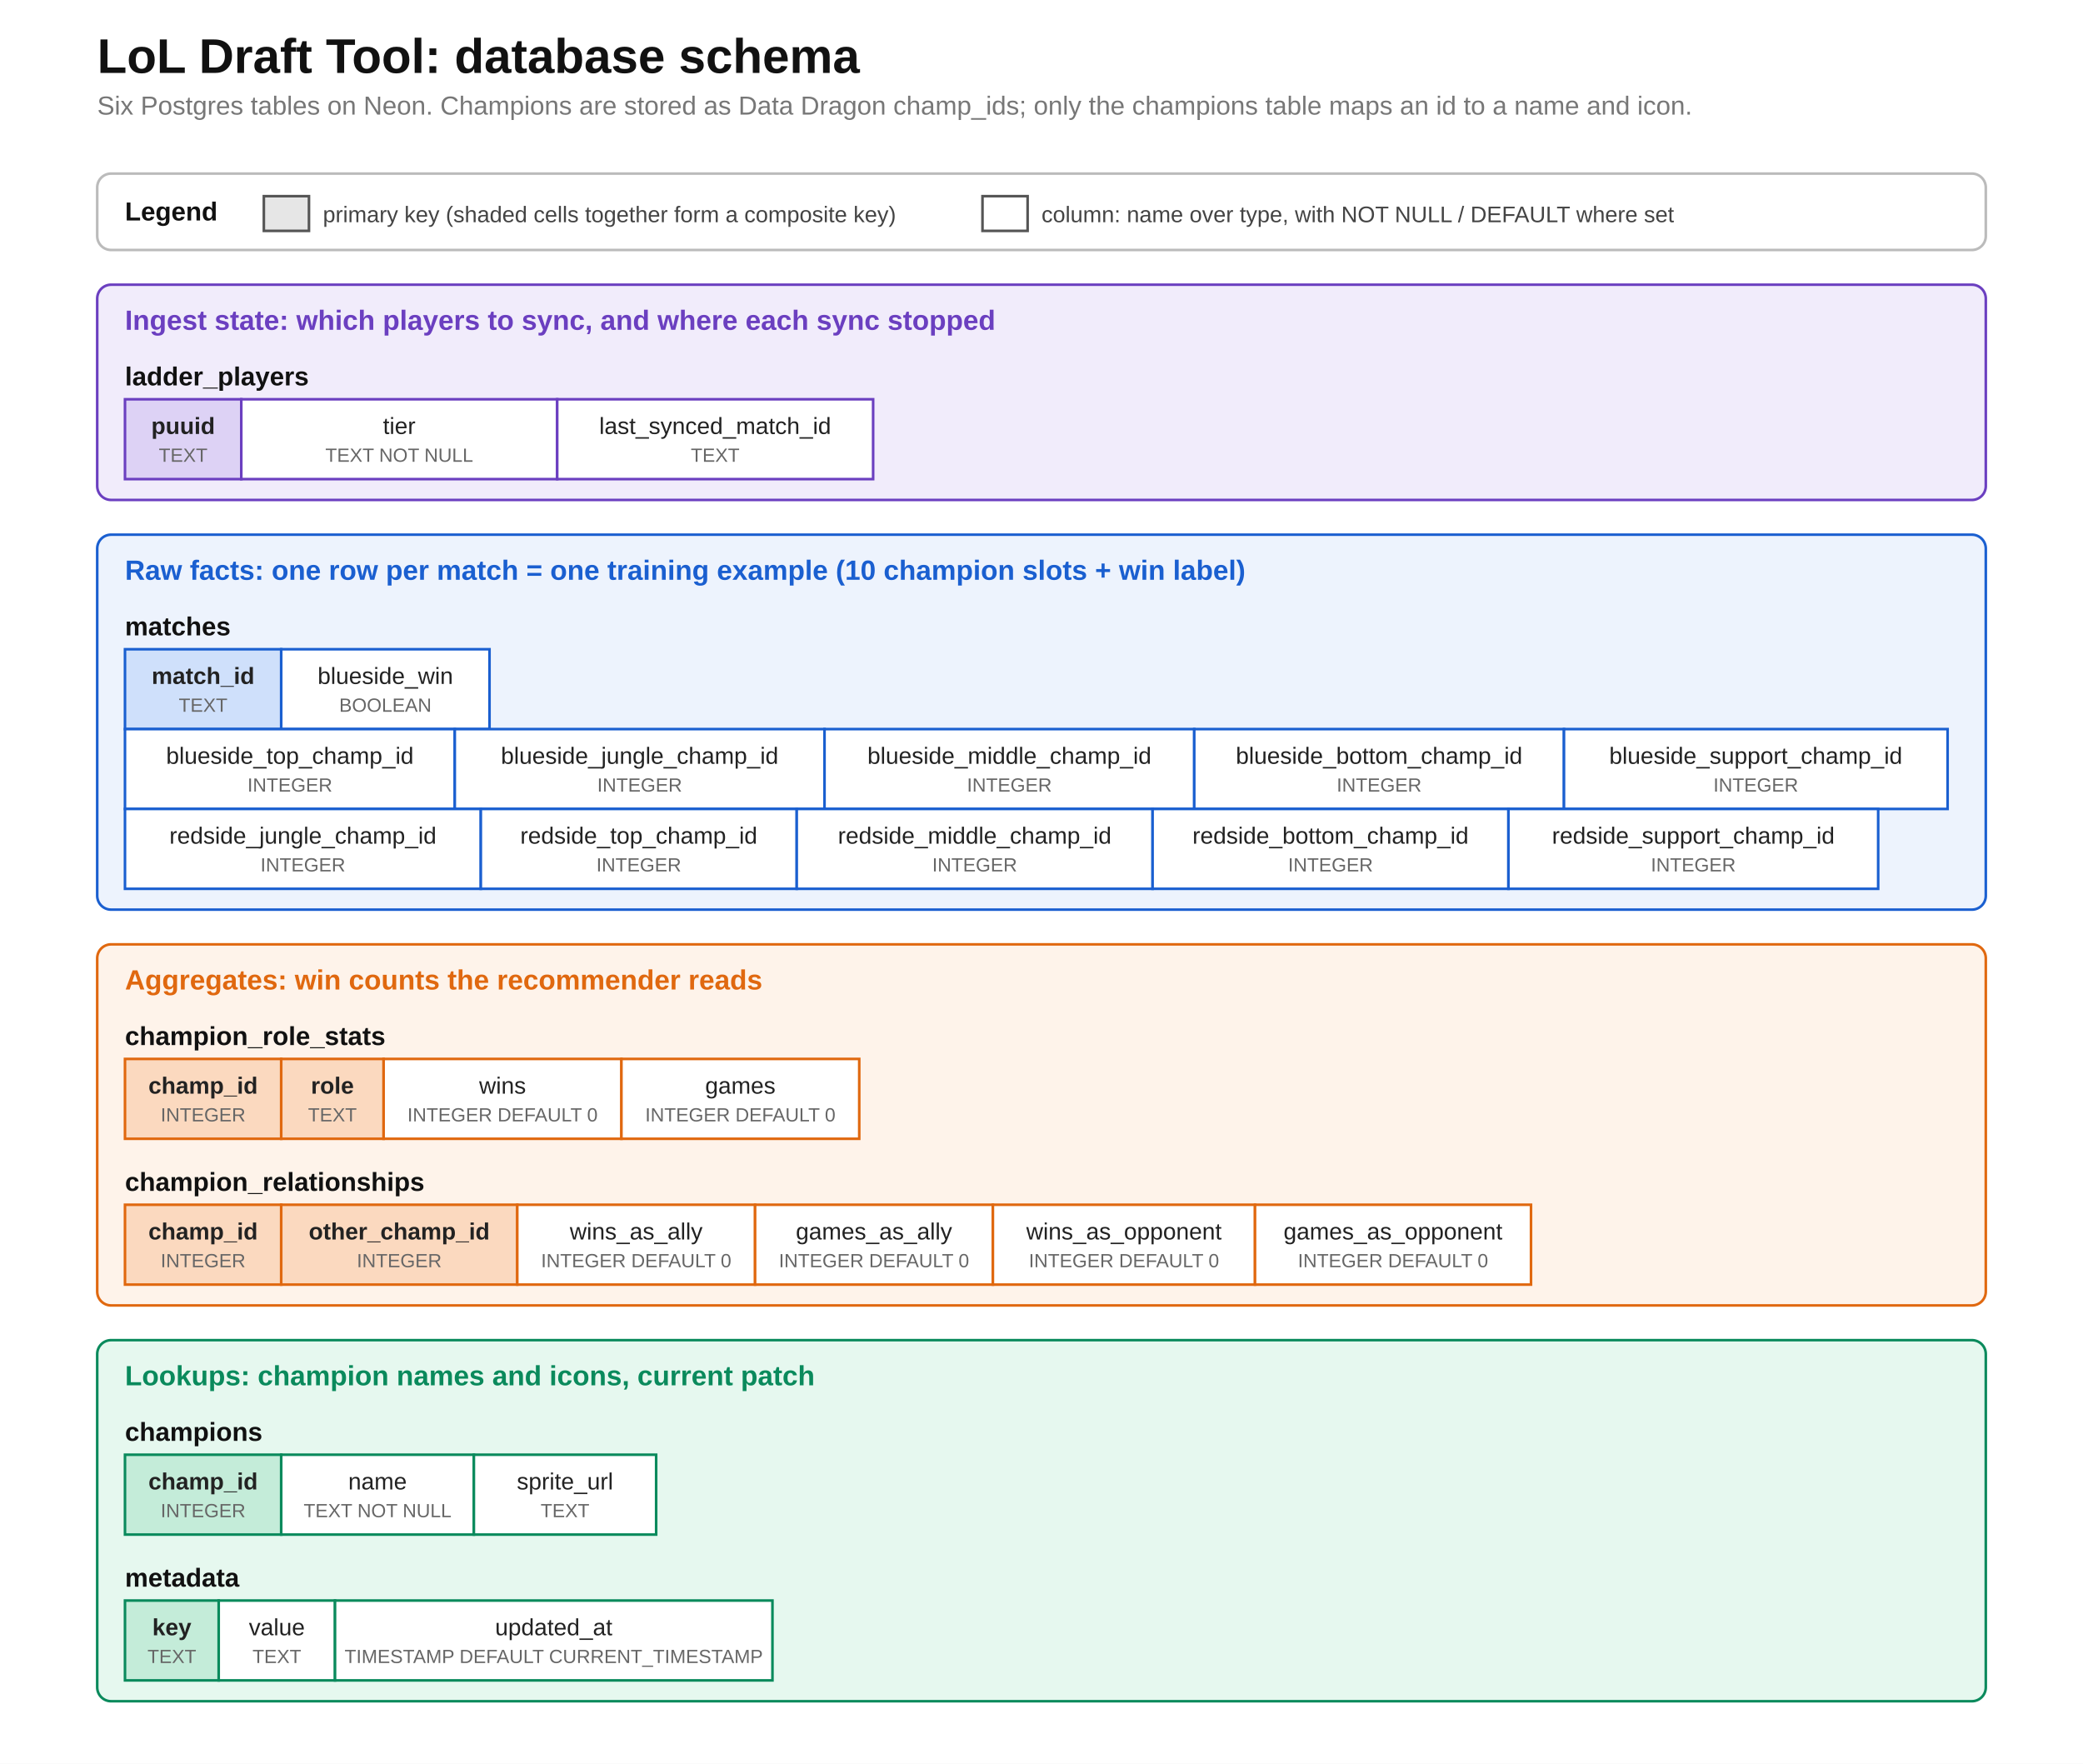
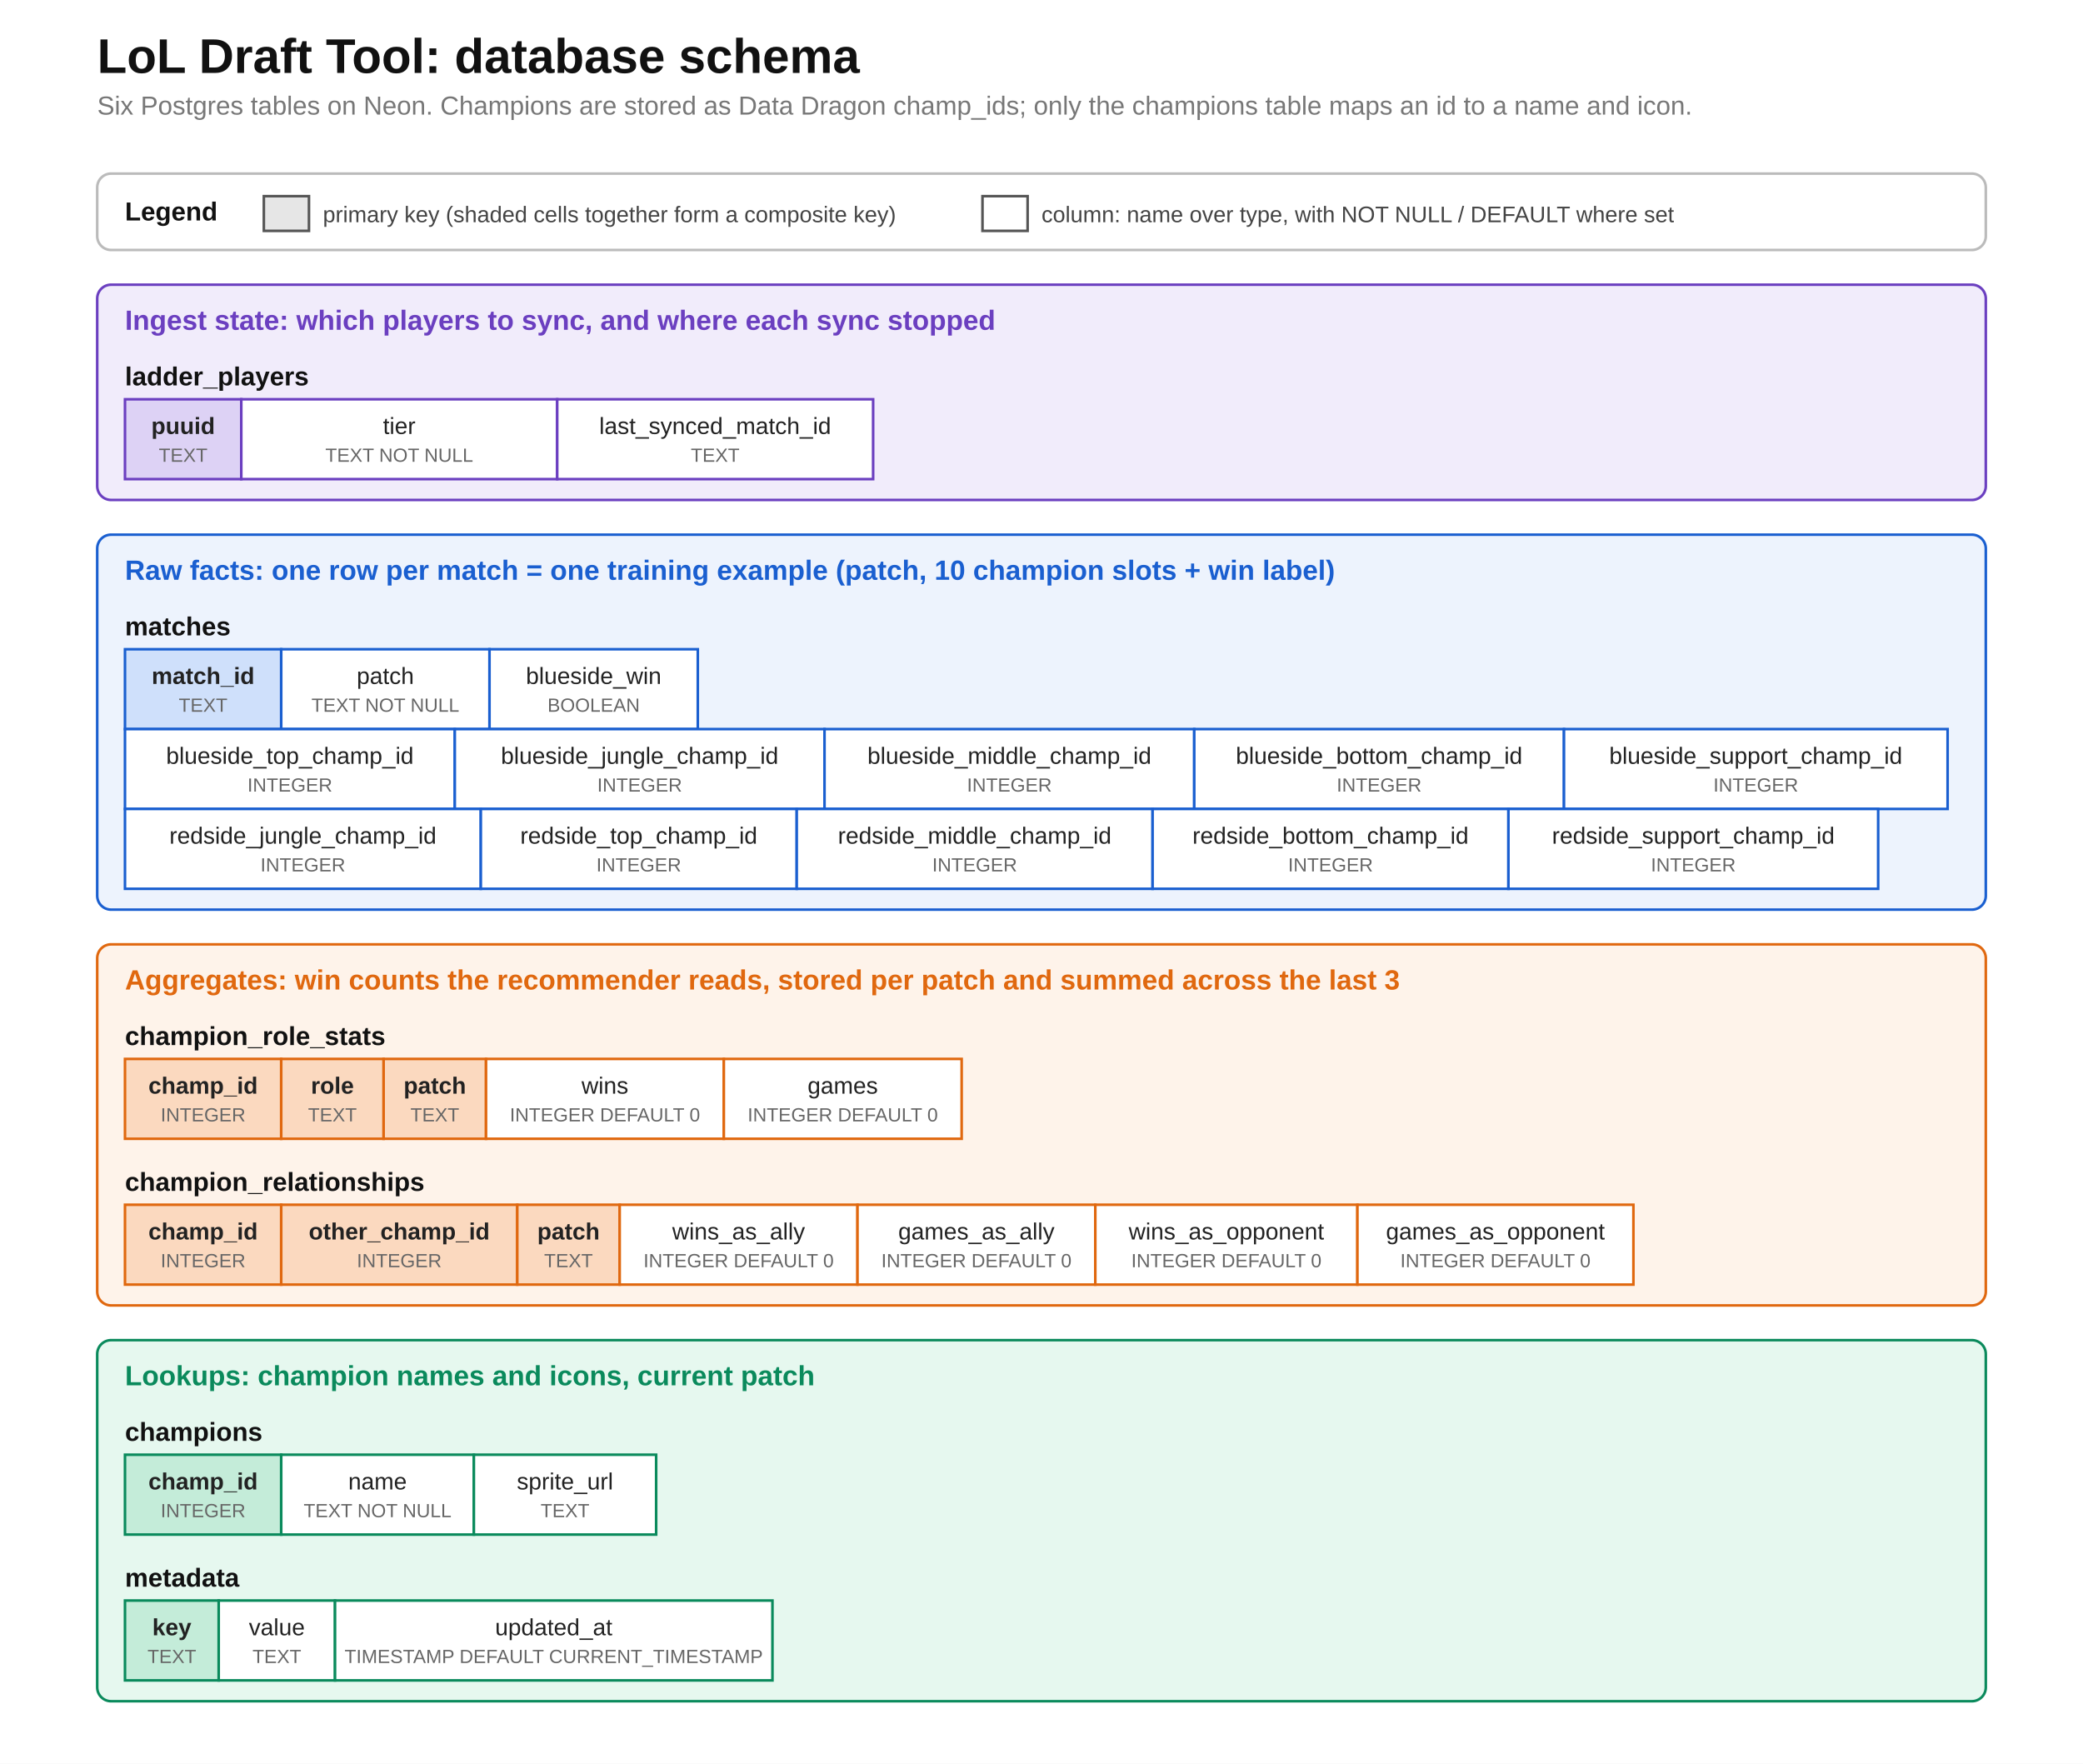
<svg xmlns="http://www.w3.org/2000/svg" viewBox="0 0 1200 1016" width="1200" height="1016" font-family="Arial, Helvetica, 'Liberation Sans', sans-serif" role="img" aria-label="Column headers with types for the six database tables, grouped by role: ingest state, raw facts, aggregates and lookups.">
  <style>.ti{font-size:28px;font-weight:700;fill:#111}.su{font-size:15px;fill:#777}.gl{font-size:16px;font-weight:700}.tn{font-size:15px;font-weight:700;fill:#111}.nl{font-size:13.5px;fill:#222}.pk{font-weight:700}.ty{font-size:11px;fill:#666}.lb{font-size:13px;fill:#444}</style>
  <rect width="1200" height="1016" fill="#fff" />
  <text x="56" y="42" class="ti">LoL Draft Tool: database schema</text>
  <text x="56" y="66" class="su">Six Postgres tables on Neon. Champions are stored as Data Dragon champ_ids; only the champions table maps an id to a name and icon.</text>
  <rect x="56" y="100" width="1088" height="44" rx="8" fill="#fff" stroke="#bbb" stroke-width="1.5" />
  <text x="72" y="127" class="tn">Legend</text>
  <rect x="152" y="113" width="26" height="20" fill="#e6e6e6" stroke="#555" stroke-width="1.5" />
  <text x="186" y="128" class="lb">primary key (shaded cells together form a composite key)</text>
  <rect x="566" y="113" width="26" height="20" fill="#fff" stroke="#555" stroke-width="1.5" />
  <text x="600" y="128" class="lb">column: name over type, with NOT NULL / DEFAULT where set</text>
  <rect x="56" y="164" width="1088" height="124" rx="8" fill="#f1ecfb" stroke="#6b3fc0" stroke-width="1.5" />
  <text x="72" y="190" class="gl" fill="#6b3fc0">Ingest state: which players to sync, and where each sync stopped</text>
  <text x="72" y="222" class="tn">ladder_players</text>
  <rect x="72" y="230" width="67" height="46" fill="#ddd2f5" stroke="#6b3fc0" stroke-width="1.5" />
  <text x="105.5" y="250" class="nl pk" text-anchor="middle">puuid</text>
  <text x="105.5" y="266" class="ty" text-anchor="middle">TEXT</text>
  <rect x="139" y="230" width="182" height="46" fill="#fff" stroke="#6b3fc0" stroke-width="1.5" />
  <text x="230" y="250" class="nl" text-anchor="middle">tier</text>
  <text x="230" y="266" class="ty" text-anchor="middle">TEXT NOT NULL</text>
  <rect x="321" y="230" width="182" height="46" fill="#fff" stroke="#6b3fc0" stroke-width="1.5" />
  <text x="412" y="250" class="nl" text-anchor="middle">last_synced_match_id</text>
  <text x="412" y="266" class="ty" text-anchor="middle">TEXT</text>
  <rect x="56" y="308" width="1088" height="216" rx="8" fill="#edf3fd" stroke="#1a5fd0" stroke-width="1.5" />
-   <text x="72" y="334" class="gl" fill="#1a5fd0">Raw facts: one row per match = one training example (10 champion slots + win label)</text>
+   <text x="72" y="334" class="gl" fill="#1a5fd0">Raw facts: one row per match = one training example (patch, 10 champion slots + win label)</text>
  <text x="72" y="366" class="tn">matches</text>
  <rect x="72" y="374" width="90" height="46" fill="#cfe0fb" stroke="#1a5fd0" stroke-width="1.5" />
  <text x="117" y="394" class="nl pk" text-anchor="middle">match_id</text>
  <text x="117" y="410" class="ty" text-anchor="middle">TEXT</text>
  <rect x="162" y="374" width="120" height="46" fill="#fff" stroke="#1a5fd0" stroke-width="1.5" />
-   <text x="222" y="394" class="nl" text-anchor="middle">blueside_win</text>
-   <text x="222" y="410" class="ty" text-anchor="middle">BOOLEAN</text>
+   <text x="222" y="394" class="nl" text-anchor="middle">patch</text>
+   <text x="222" y="410" class="ty" text-anchor="middle">TEXT NOT NULL</text>
+   <rect x="282" y="374" width="120" height="46" fill="#fff" stroke="#1a5fd0" stroke-width="1.5" />
+   <text x="342" y="394" class="nl" text-anchor="middle">blueside_win</text>
+   <text x="342" y="410" class="ty" text-anchor="middle">BOOLEAN</text>
  <rect x="72" y="420" width="190" height="46" fill="#fff" stroke="#1a5fd0" stroke-width="1.5" />
  <text x="167" y="440" class="nl" text-anchor="middle">blueside_top_champ_id</text>
  <text x="167" y="456" class="ty" text-anchor="middle">INTEGER</text>
  <rect x="262" y="420" width="213" height="46" fill="#fff" stroke="#1a5fd0" stroke-width="1.5" />
  <text x="368.5" y="440" class="nl" text-anchor="middle">blueside_jungle_champ_id</text>
  <text x="368.5" y="456" class="ty" text-anchor="middle">INTEGER</text>
  <rect x="475" y="420" width="213" height="46" fill="#fff" stroke="#1a5fd0" stroke-width="1.5" />
  <text x="581.5" y="440" class="nl" text-anchor="middle">blueside_middle_champ_id</text>
  <text x="581.5" y="456" class="ty" text-anchor="middle">INTEGER</text>
  <rect x="688" y="420" width="213" height="46" fill="#fff" stroke="#1a5fd0" stroke-width="1.5" />
  <text x="794.5" y="440" class="nl" text-anchor="middle">blueside_bottom_champ_id</text>
  <text x="794.5" y="456" class="ty" text-anchor="middle">INTEGER</text>
  <rect x="901" y="420" width="221" height="46" fill="#fff" stroke="#1a5fd0" stroke-width="1.5" />
  <text x="1011.5" y="440" class="nl" text-anchor="middle">blueside_support_champ_id</text>
  <text x="1011.5" y="456" class="ty" text-anchor="middle">INTEGER</text>
  <rect x="72" y="466" width="205" height="46" fill="#fff" stroke="#1a5fd0" stroke-width="1.5" />
  <text x="174.5" y="486" class="nl" text-anchor="middle">redside_jungle_champ_id</text>
  <text x="174.5" y="502" class="ty" text-anchor="middle">INTEGER</text>
  <rect x="277" y="466" width="182" height="46" fill="#fff" stroke="#1a5fd0" stroke-width="1.5" />
  <text x="368" y="486" class="nl" text-anchor="middle">redside_top_champ_id</text>
  <text x="368" y="502" class="ty" text-anchor="middle">INTEGER</text>
  <rect x="459" y="466" width="205" height="46" fill="#fff" stroke="#1a5fd0" stroke-width="1.5" />
  <text x="561.5" y="486" class="nl" text-anchor="middle">redside_middle_champ_id</text>
  <text x="561.5" y="502" class="ty" text-anchor="middle">INTEGER</text>
  <rect x="664" y="466" width="205" height="46" fill="#fff" stroke="#1a5fd0" stroke-width="1.5" />
  <text x="766.5" y="486" class="nl" text-anchor="middle">redside_bottom_champ_id</text>
  <text x="766.5" y="502" class="ty" text-anchor="middle">INTEGER</text>
  <rect x="869" y="466" width="213" height="46" fill="#fff" stroke="#1a5fd0" stroke-width="1.5" />
  <text x="975.5" y="486" class="nl" text-anchor="middle">redside_support_champ_id</text>
  <text x="975.5" y="502" class="ty" text-anchor="middle">INTEGER</text>
  <rect x="56" y="544" width="1088" height="208" rx="8" fill="#fef3ea" stroke="#e0680f" stroke-width="1.5" />
-   <text x="72" y="570" class="gl" fill="#e0680f">Aggregates: win counts the recommender reads</text>
+   <text x="72" y="570" class="gl" fill="#e0680f">Aggregates: win counts the recommender reads, stored per patch and summed across the last 3</text>
  <text x="72" y="602" class="tn">champion_role_stats</text>
  <rect x="72" y="610" width="90" height="46" fill="#fbd9bf" stroke="#e0680f" stroke-width="1.5" />
  <text x="117" y="630" class="nl pk" text-anchor="middle">champ_id</text>
  <text x="117" y="646" class="ty" text-anchor="middle">INTEGER</text>
  <rect x="162" y="610" width="59" height="46" fill="#fbd9bf" stroke="#e0680f" stroke-width="1.5" />
  <text x="191.5" y="630" class="nl pk" text-anchor="middle">role</text>
  <text x="191.5" y="646" class="ty" text-anchor="middle">TEXT</text>
-   <rect x="221" y="610" width="137" height="46" fill="#fff" stroke="#e0680f" stroke-width="1.5" />
-   <text x="289.5" y="630" class="nl" text-anchor="middle">wins</text>
-   <text x="289.5" y="646" class="ty" text-anchor="middle">INTEGER DEFAULT 0</text>
-   <rect x="358" y="610" width="137" height="46" fill="#fff" stroke="#e0680f" stroke-width="1.5" />
-   <text x="426.5" y="630" class="nl" text-anchor="middle">games</text>
-   <text x="426.5" y="646" class="ty" text-anchor="middle">INTEGER DEFAULT 0</text>
+   <rect x="221" y="610" width="59" height="46" fill="#fbd9bf" stroke="#e0680f" stroke-width="1.5" />
+   <text x="250.5" y="630" class="nl pk" text-anchor="middle">patch</text>
+   <text x="250.5" y="646" class="ty" text-anchor="middle">TEXT</text>
+   <rect x="280" y="610" width="137" height="46" fill="#fff" stroke="#e0680f" stroke-width="1.5" />
+   <text x="348.5" y="630" class="nl" text-anchor="middle">wins</text>
+   <text x="348.5" y="646" class="ty" text-anchor="middle">INTEGER DEFAULT 0</text>
+   <rect x="417" y="610" width="137" height="46" fill="#fff" stroke="#e0680f" stroke-width="1.5" />
+   <text x="485.5" y="630" class="nl" text-anchor="middle">games</text>
+   <text x="485.5" y="646" class="ty" text-anchor="middle">INTEGER DEFAULT 0</text>
  <text x="72" y="686" class="tn">champion_relationships</text>
  <rect x="72" y="694" width="90" height="46" fill="#fbd9bf" stroke="#e0680f" stroke-width="1.5" />
  <text x="117" y="714" class="nl pk" text-anchor="middle">champ_id</text>
  <text x="117" y="730" class="ty" text-anchor="middle">INTEGER</text>
  <rect x="162" y="694" width="136" height="46" fill="#fbd9bf" stroke="#e0680f" stroke-width="1.5" />
  <text x="230" y="714" class="nl pk" text-anchor="middle">other_champ_id</text>
  <text x="230" y="730" class="ty" text-anchor="middle">INTEGER</text>
-   <rect x="298" y="694" width="137" height="46" fill="#fff" stroke="#e0680f" stroke-width="1.5" />
-   <text x="366.5" y="714" class="nl" text-anchor="middle">wins_as_ally</text>
-   <text x="366.5" y="730" class="ty" text-anchor="middle">INTEGER DEFAULT 0</text>
-   <rect x="435" y="694" width="137" height="46" fill="#fff" stroke="#e0680f" stroke-width="1.5" />
-   <text x="503.5" y="714" class="nl" text-anchor="middle">games_as_ally</text>
-   <text x="503.5" y="730" class="ty" text-anchor="middle">INTEGER DEFAULT 0</text>
-   <rect x="572" y="694" width="151" height="46" fill="#fff" stroke="#e0680f" stroke-width="1.5" />
-   <text x="647.5" y="714" class="nl" text-anchor="middle">wins_as_opponent</text>
-   <text x="647.5" y="730" class="ty" text-anchor="middle">INTEGER DEFAULT 0</text>
-   <rect x="723" y="694" width="159" height="46" fill="#fff" stroke="#e0680f" stroke-width="1.5" />
-   <text x="802.5" y="714" class="nl" text-anchor="middle">games_as_opponent</text>
-   <text x="802.5" y="730" class="ty" text-anchor="middle">INTEGER DEFAULT 0</text>
+   <rect x="298" y="694" width="59" height="46" fill="#fbd9bf" stroke="#e0680f" stroke-width="1.5" />
+   <text x="327.5" y="714" class="nl pk" text-anchor="middle">patch</text>
+   <text x="327.5" y="730" class="ty" text-anchor="middle">TEXT</text>
+   <rect x="357" y="694" width="137" height="46" fill="#fff" stroke="#e0680f" stroke-width="1.5" />
+   <text x="425.5" y="714" class="nl" text-anchor="middle">wins_as_ally</text>
+   <text x="425.5" y="730" class="ty" text-anchor="middle">INTEGER DEFAULT 0</text>
+   <rect x="494" y="694" width="137" height="46" fill="#fff" stroke="#e0680f" stroke-width="1.5" />
+   <text x="562.5" y="714" class="nl" text-anchor="middle">games_as_ally</text>
+   <text x="562.5" y="730" class="ty" text-anchor="middle">INTEGER DEFAULT 0</text>
+   <rect x="631" y="694" width="151" height="46" fill="#fff" stroke="#e0680f" stroke-width="1.5" />
+   <text x="706.5" y="714" class="nl" text-anchor="middle">wins_as_opponent</text>
+   <text x="706.5" y="730" class="ty" text-anchor="middle">INTEGER DEFAULT 0</text>
+   <rect x="782" y="694" width="159" height="46" fill="#fff" stroke="#e0680f" stroke-width="1.5" />
+   <text x="861.5" y="714" class="nl" text-anchor="middle">games_as_opponent</text>
+   <text x="861.5" y="730" class="ty" text-anchor="middle">INTEGER DEFAULT 0</text>
  <rect x="56" y="772" width="1088" height="208" rx="8" fill="#e6f8ef" stroke="#0a8a5c" stroke-width="1.5" />
  <text x="72" y="798" class="gl" fill="#0a8a5c">Lookups: champion names and icons, current patch</text>
  <text x="72" y="830" class="tn">champions</text>
  <rect x="72" y="838" width="90" height="46" fill="#c4ecd9" stroke="#0a8a5c" stroke-width="1.5" />
  <text x="117" y="858" class="nl pk" text-anchor="middle">champ_id</text>
  <text x="117" y="874" class="ty" text-anchor="middle">INTEGER</text>
  <rect x="162" y="838" width="111" height="46" fill="#fff" stroke="#0a8a5c" stroke-width="1.5" />
  <text x="217.5" y="858" class="nl" text-anchor="middle">name</text>
  <text x="217.5" y="874" class="ty" text-anchor="middle">TEXT NOT NULL</text>
  <rect x="273" y="838" width="105" height="46" fill="#fff" stroke="#0a8a5c" stroke-width="1.5" />
  <text x="325.5" y="858" class="nl" text-anchor="middle">sprite_url</text>
  <text x="325.5" y="874" class="ty" text-anchor="middle">TEXT</text>
  <text x="72" y="914" class="tn">metadata</text>
  <rect x="72" y="922" width="54" height="46" fill="#c4ecd9" stroke="#0a8a5c" stroke-width="1.5" />
  <text x="99" y="942" class="nl pk" text-anchor="middle">key</text>
  <text x="99" y="958" class="ty" text-anchor="middle">TEXT</text>
  <rect x="126" y="922" width="67" height="46" fill="#fff" stroke="#0a8a5c" stroke-width="1.5" />
  <text x="159.5" y="942" class="nl" text-anchor="middle">value</text>
  <text x="159.5" y="958" class="ty" text-anchor="middle">TEXT</text>
  <rect x="193" y="922" width="252" height="46" fill="#fff" stroke="#0a8a5c" stroke-width="1.5" />
  <text x="319" y="942" class="nl" text-anchor="middle">updated_at</text>
  <text x="319" y="958" class="ty" text-anchor="middle">TIMESTAMP DEFAULT CURRENT_TIMESTAMP</text>
</svg>
